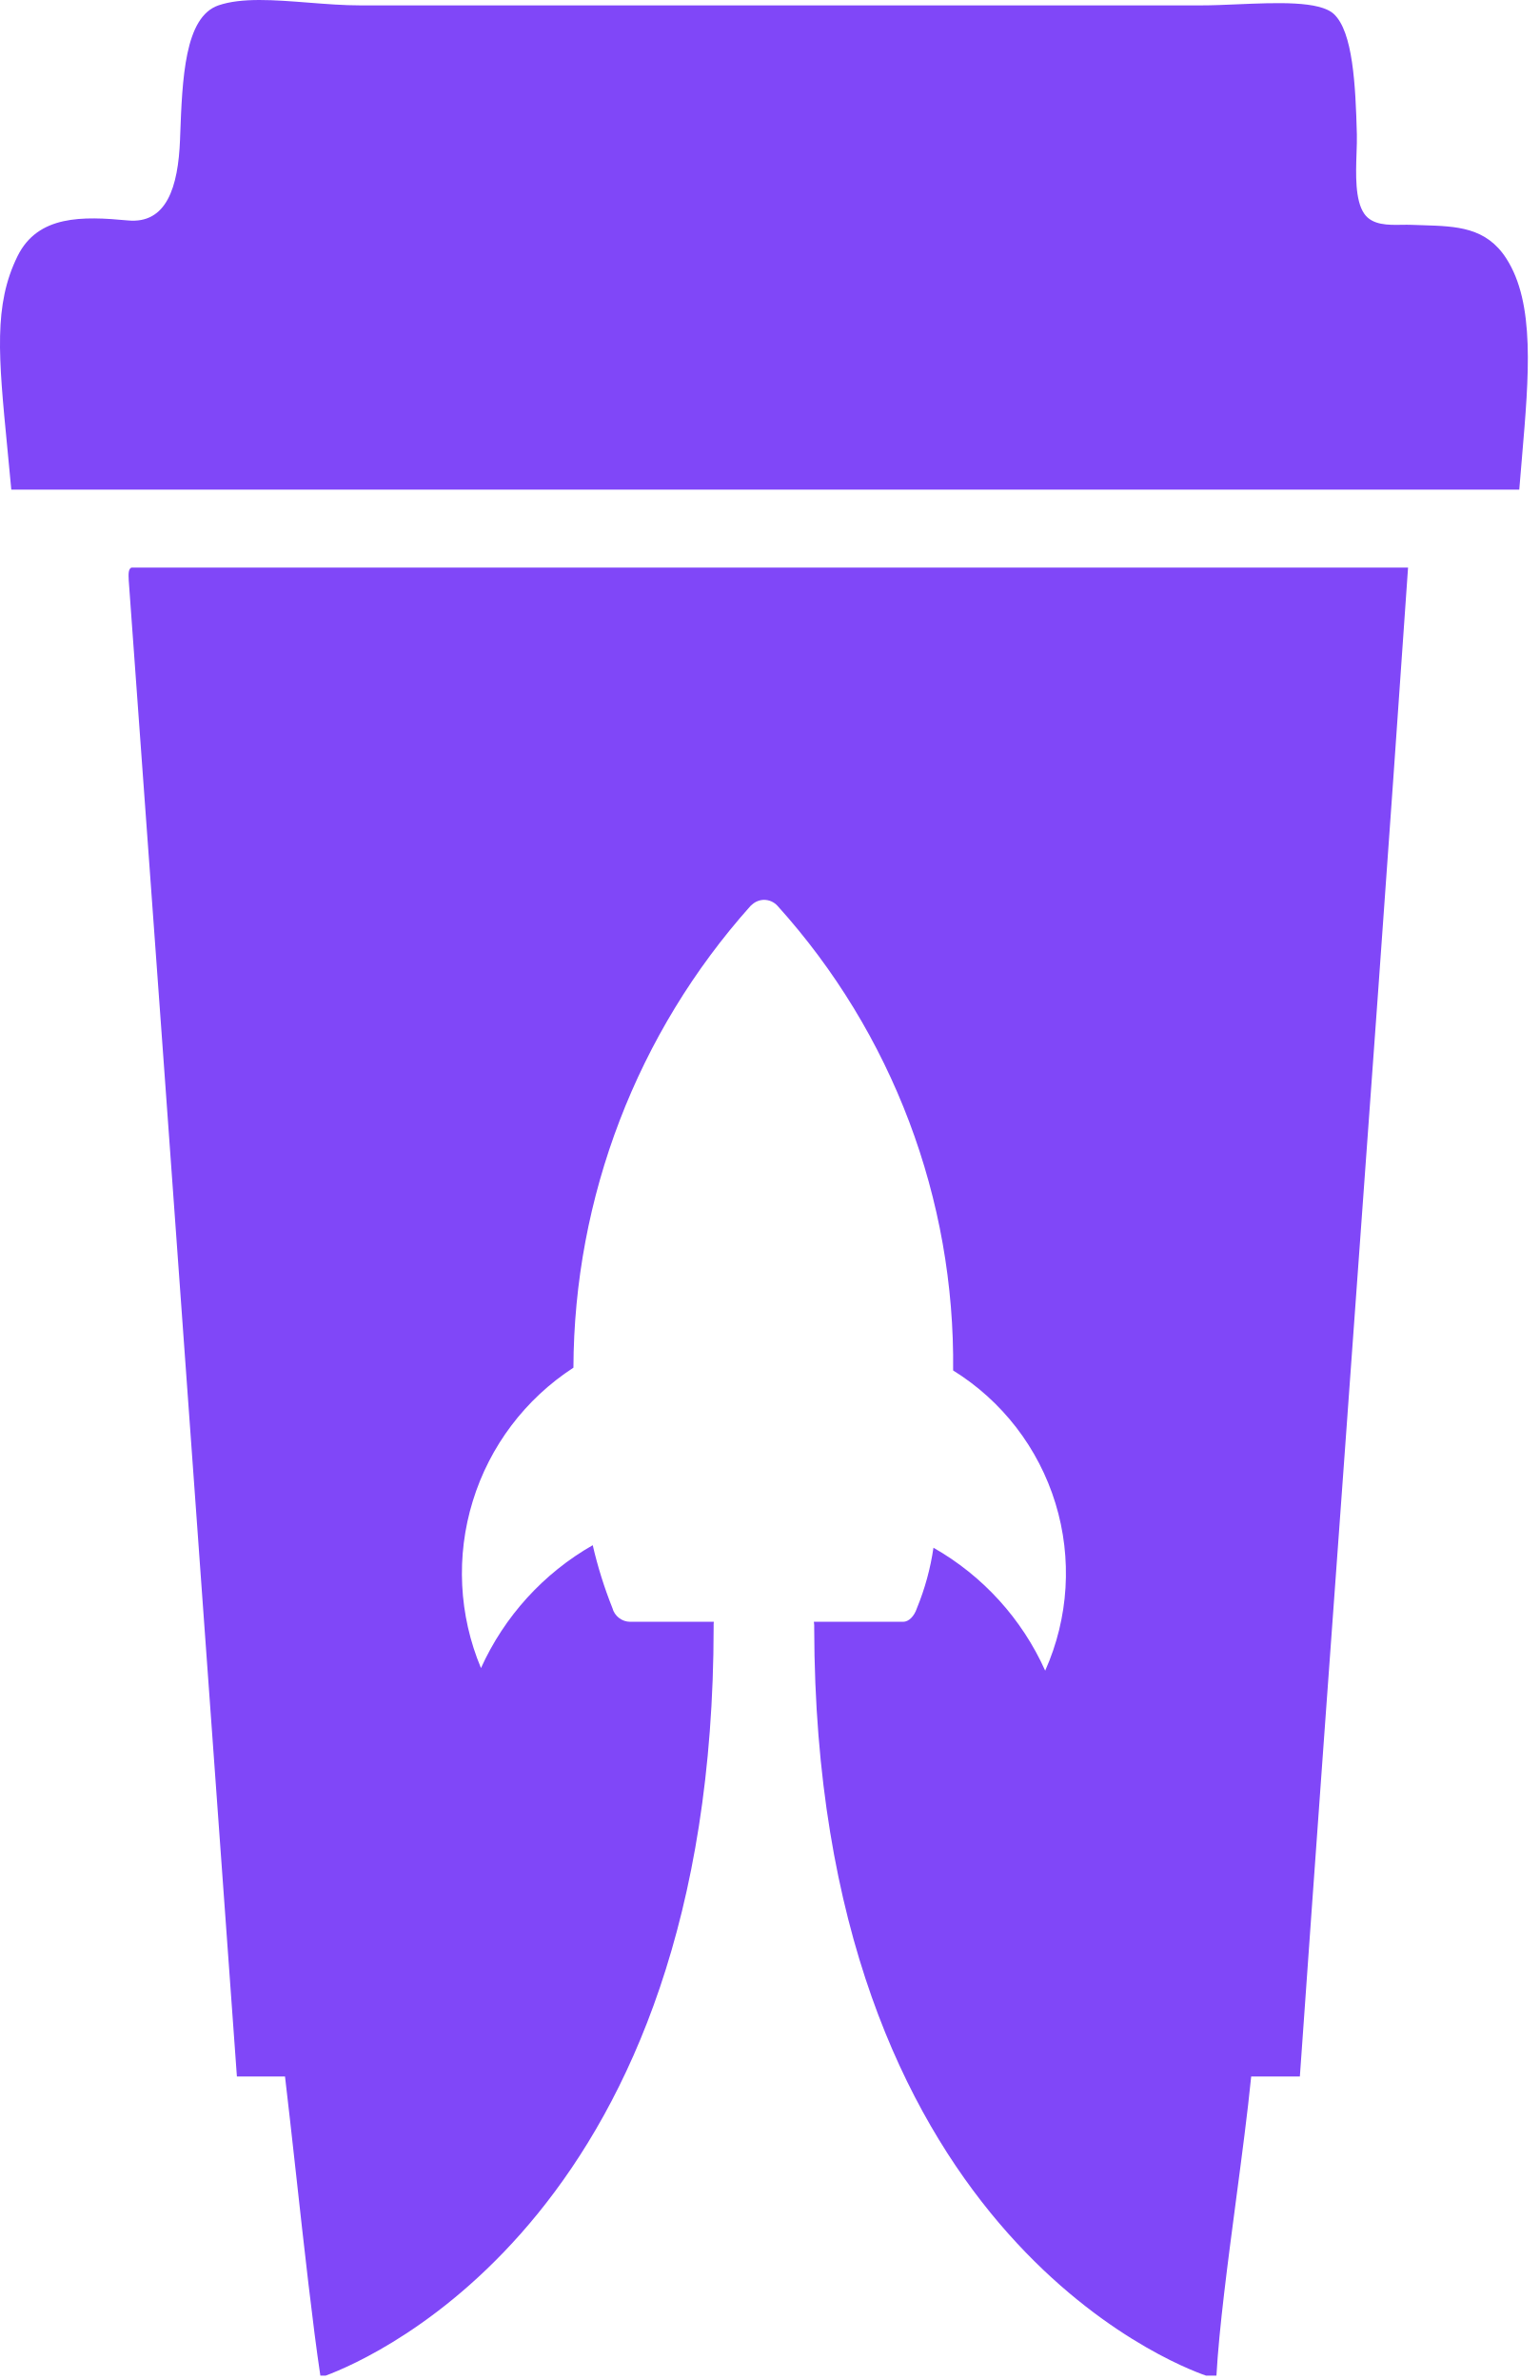
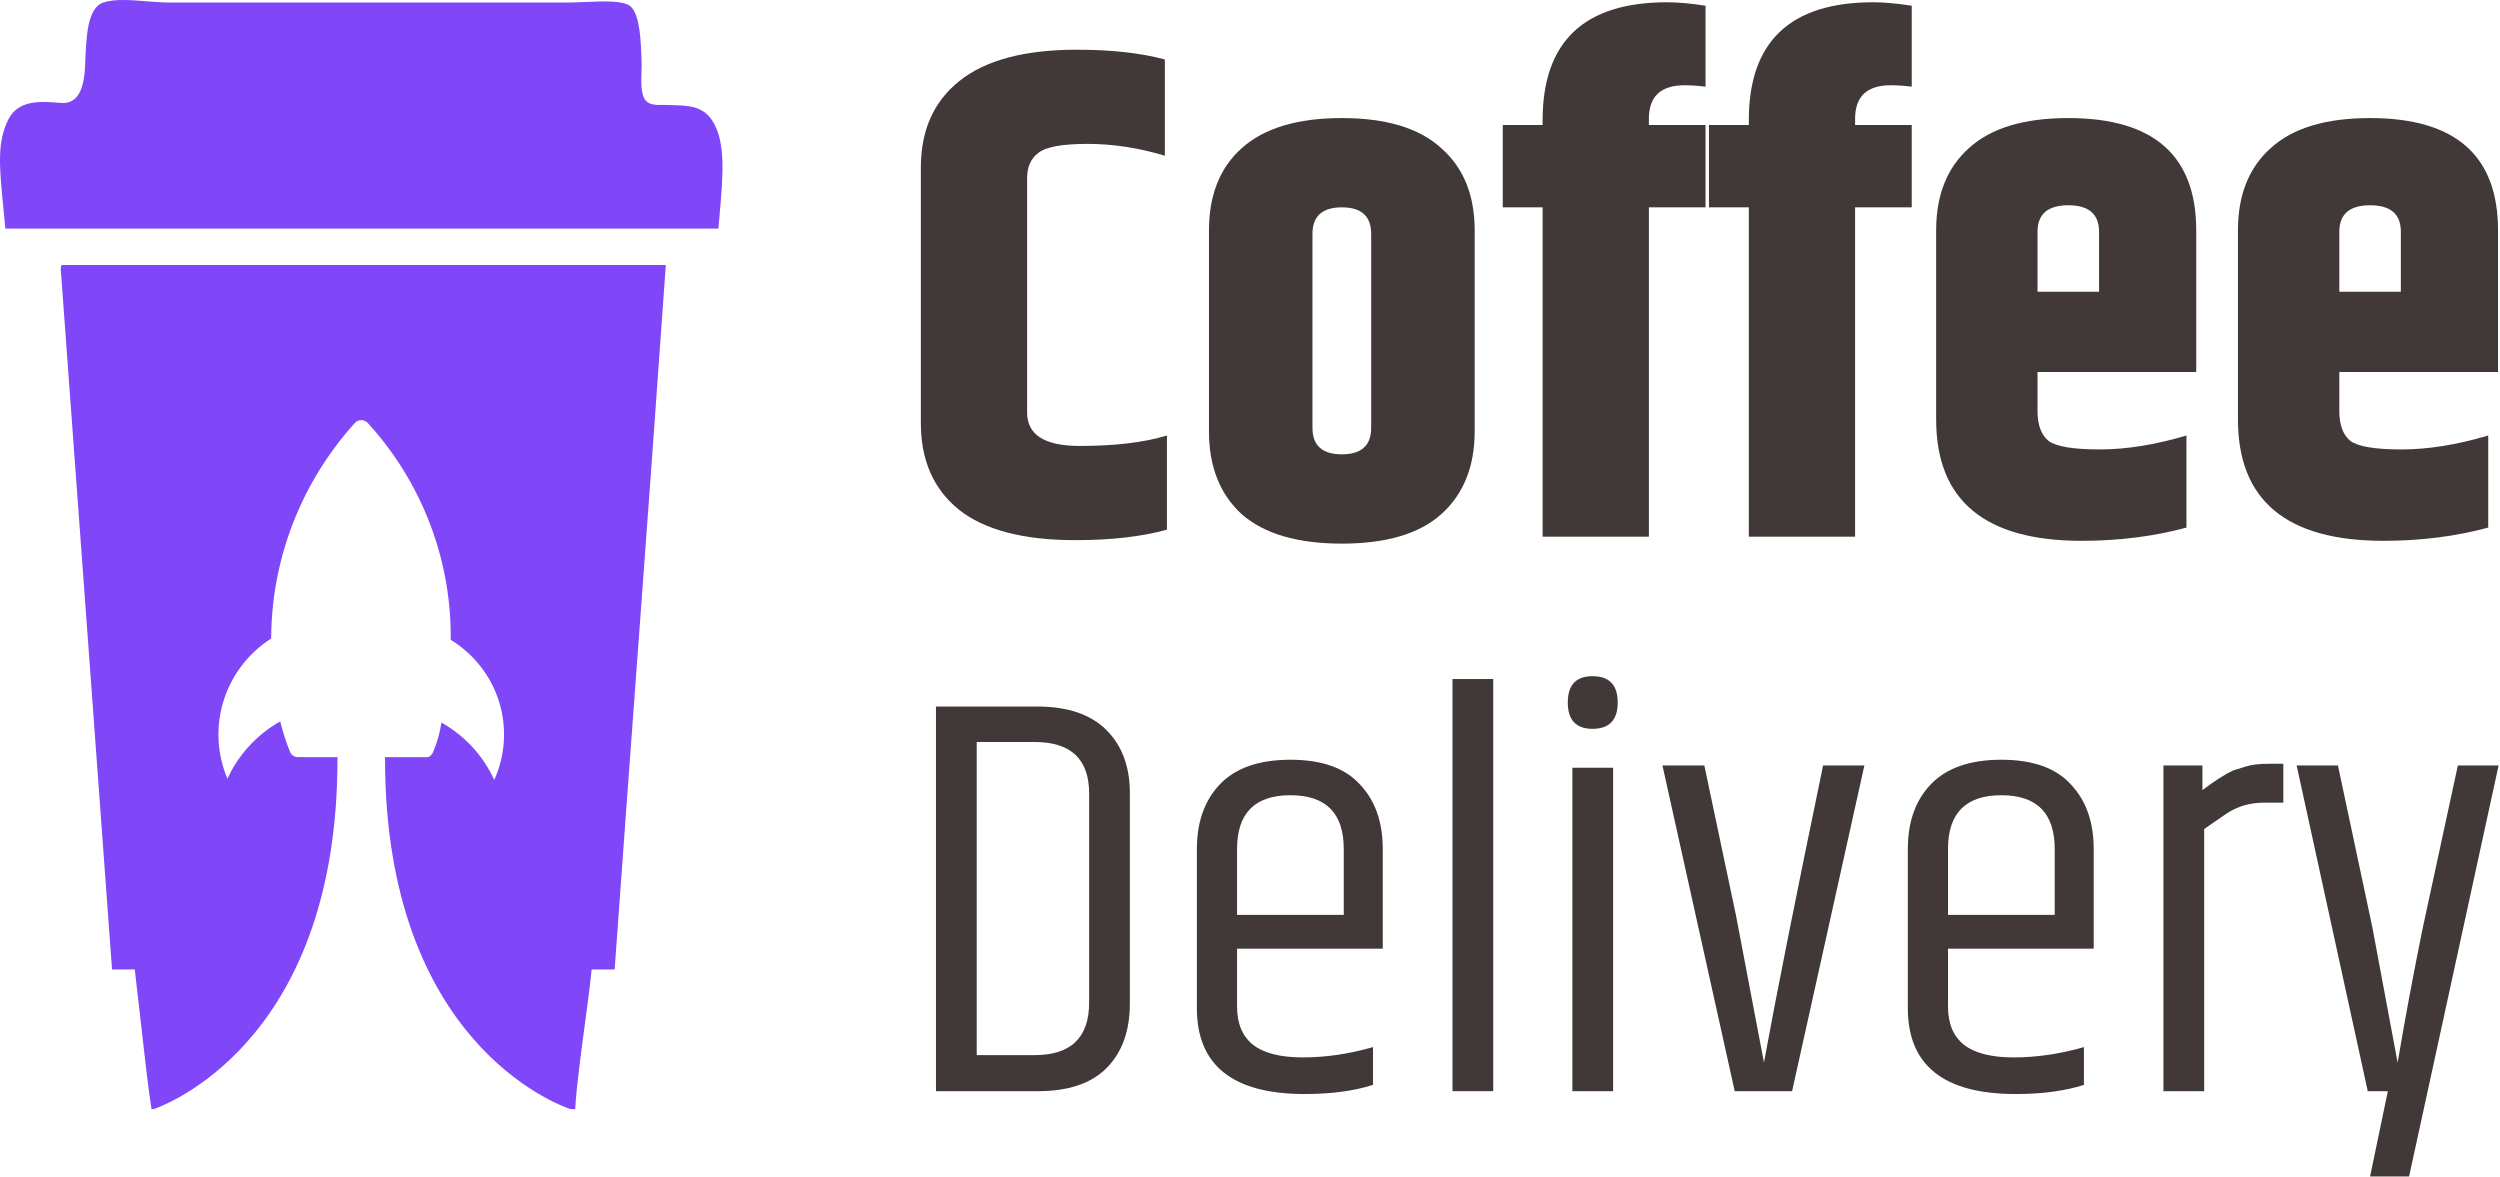
- <svg xmlns="http://www.w3.org/2000/svg" width="44" height="68" viewBox="0 0 44 68" fill="none">
-   <path d="M43.046 7.384C42.47 6.49 41.627 6.465 40.668 6.435C40.559 6.432 40.449 6.429 40.337 6.424C40.252 6.42 40.159 6.422 40.061 6.423C39.672 6.43 39.216 6.437 38.987 6.106C38.721 5.722 38.746 4.98 38.767 4.367C38.774 4.174 38.78 3.993 38.776 3.841C38.739 2.418 38.661 0.907 38.119 0.401C37.71 0.022 36.486 0.075 35.358 0.123C34.992 0.139 34.636 0.154 34.321 0.154H10.302C9.819 0.154 9.312 0.114 8.814 0.075C7.843 -0.001 6.906 -0.075 6.241 0.154C5.275 0.488 5.21 2.244 5.148 3.897L5.145 3.986C5.093 5.351 4.759 6.404 3.652 6.298C2.365 6.177 1.083 6.139 0.501 7.319C-0.186 8.715 -0.045 10.176 0.209 12.794C0.246 13.168 0.284 13.566 0.323 13.99H43.417C43.442 13.68 43.468 13.374 43.494 13.073C43.696 10.717 43.872 8.665 43.046 7.384Z" fill="#8047F8" />
-   <path fill-rule="evenodd" clip-rule="evenodd" d="M3.679 16.586C4.352 25.811 5.018 35.046 5.684 44.282L5.684 44.287C6.045 49.302 6.407 54.316 6.77 59.329H8.145C8.238 60.114 8.346 61.083 8.459 62.104C8.688 64.177 8.942 66.468 9.155 67.875H9.307C10.707 67.356 20.39 63.165 20.394 46.479C20.392 46.432 20.394 46.384 20.399 46.337H18.007C17.891 46.336 17.779 46.297 17.687 46.225C17.596 46.154 17.53 46.055 17.501 45.943C17.268 45.36 17.08 44.76 16.939 44.148C15.531 44.952 14.414 46.181 13.745 47.659C13.111 46.146 13.027 44.457 13.511 42.888C13.993 41.319 15.012 39.97 16.387 39.077C16.405 34.208 18.205 29.514 21.447 25.885L21.498 25.84C21.592 25.757 21.713 25.711 21.838 25.71C21.91 25.711 21.982 25.726 22.048 25.756C22.114 25.786 22.174 25.83 22.223 25.885C25.503 29.519 27.294 34.258 27.238 39.156C28.639 40.024 29.678 41.372 30.162 42.95C30.646 44.527 30.542 46.226 29.869 47.733C29.204 46.252 28.086 45.022 26.676 44.221C26.59 44.814 26.431 45.394 26.203 45.949C26.125 46.185 25.967 46.337 25.81 46.337H23.259C23.263 46.365 23.266 46.394 23.267 46.422L23.268 46.429V46.443C23.269 46.467 23.269 46.492 23.268 46.516C23.303 63.681 33.598 67.577 34.466 67.875H34.763C34.838 66.523 35.085 64.657 35.325 62.839C35.491 61.586 35.654 60.354 35.756 59.329H37.147C37.592 53.015 38.05 46.718 38.508 40.422L38.508 40.418L38.508 40.416C39.094 32.362 39.68 24.308 40.239 16.216H3.768C3.663 16.236 3.67 16.41 3.679 16.586ZM21.838 25.71L21.835 25.71H21.841L21.838 25.71Z" fill="#8047F8" />
+ <svg xmlns="http://www.w3.org/2000/svg" width="85" height="40" viewBox="0 0 85 40" fill="none">
+   <path d="M24.218 4.102C23.893 3.606 23.419 3.591 22.88 3.575C22.818 3.573 22.756 3.572 22.694 3.569C22.646 3.567 22.593 3.568 22.538 3.568C22.319 3.572 22.063 3.576 21.934 3.392C21.784 3.179 21.799 2.767 21.81 2.426C21.814 2.319 21.817 2.218 21.815 2.134C21.794 1.343 21.75 0.504 21.445 0.223C21.215 0.012 20.527 0.041 19.892 0.068C19.686 0.077 19.486 0.086 19.309 0.086H5.796C5.524 0.086 5.239 0.063 4.958 0.042C4.412 -0.001 3.885 -0.042 3.511 0.086C2.968 0.271 2.931 1.247 2.896 2.165L2.894 2.215C2.865 2.973 2.677 3.558 2.055 3.499C1.33 3.432 0.609 3.41 0.282 4.066C-0.105 4.842 -0.025 5.654 0.118 7.108C0.138 7.316 0.16 7.537 0.182 7.772H24.426C24.44 7.6 24.455 7.43 24.47 7.263C24.583 5.954 24.682 4.814 24.218 4.102Z" fill="#8047F8" />
+   <path fill-rule="evenodd" clip-rule="evenodd" d="M2.07 9.215C2.449 14.339 2.823 19.47 3.198 24.601L3.198 24.604C3.401 27.39 3.605 30.176 3.809 32.961H4.582C4.635 33.397 4.695 33.935 4.759 34.502C4.888 35.654 5.03 36.926 5.15 37.708H5.236C6.024 37.42 11.471 35.092 11.474 25.822C11.473 25.795 11.473 25.769 11.476 25.743H10.13C10.065 25.742 10.002 25.72 9.951 25.681C9.899 25.641 9.862 25.586 9.846 25.524C9.715 25.2 9.609 24.866 9.529 24.526C8.738 24.974 8.109 25.656 7.733 26.477C7.376 25.637 7.329 24.698 7.601 23.827C7.873 22.955 8.446 22.206 9.22 21.709C9.229 19.004 10.242 16.397 12.066 14.38L12.095 14.355C12.148 14.309 12.216 14.284 12.286 14.283C12.327 14.284 12.367 14.293 12.404 14.309C12.441 14.326 12.475 14.35 12.503 14.38C14.348 16.4 15.355 19.032 15.324 21.753C16.112 22.236 16.697 22.985 16.969 23.861C17.241 24.737 17.183 25.681 16.804 26.518C16.43 25.696 15.801 25.012 15.008 24.567C14.959 24.897 14.87 25.219 14.742 25.527C14.698 25.658 14.609 25.743 14.521 25.743H13.085C13.088 25.758 13.089 25.774 13.09 25.79L13.091 25.794V25.801C13.091 25.815 13.091 25.829 13.091 25.842C13.11 35.378 18.902 37.543 19.39 37.708H19.557C19.6 36.957 19.739 35.921 19.874 34.91C19.967 34.214 20.059 33.53 20.116 32.961H20.898C21.149 29.453 21.407 25.955 21.664 22.456L21.664 22.454L21.665 22.453C21.994 17.979 22.323 13.504 22.638 9.009H2.12C2.061 9.02 2.065 9.117 2.07 9.215ZM12.286 14.283L12.284 14.283H12.287L12.286 14.283Z" fill="#8047F8" />
+   <path d="M31.309 5.698C31.309 4.433 31.745 3.453 32.616 2.757C33.504 2.045 34.835 1.69 36.61 1.69C37.783 1.69 38.781 1.8 39.605 2.022V5.295C38.718 5.026 37.838 4.892 36.967 4.892C36.111 4.892 35.556 4.995 35.303 5.2C35.049 5.39 34.922 5.674 34.922 6.054V14.024C34.922 14.783 35.516 15.162 36.705 15.162C37.909 15.162 38.9 15.044 39.676 14.807V18.009C38.821 18.246 37.783 18.365 36.562 18.365C34.787 18.365 33.464 18.017 32.593 17.321C31.737 16.625 31.309 15.645 31.309 14.38V5.698Z" fill="#403937" />
+   <path d="M46.62 7.952C46.62 7.351 46.288 7.05 45.622 7.05C44.956 7.05 44.624 7.351 44.624 7.952V14.546C44.624 15.147 44.956 15.447 45.622 15.447C46.288 15.447 46.62 15.147 46.62 14.546V7.952ZM41.105 7.833C41.105 6.631 41.478 5.698 42.223 5.034C42.983 4.354 44.117 4.014 45.622 4.014C47.128 4.014 48.253 4.354 48.998 5.034C49.758 5.698 50.139 6.631 50.139 7.833V14.664C50.139 15.866 49.758 16.807 48.998 17.487C48.253 18.151 47.128 18.483 45.622 18.483C44.117 18.483 42.983 18.151 42.223 17.487C41.478 16.807 41.105 15.866 41.105 14.664V7.833Z" fill="#403937" />
+   <path d="M52.449 4.085C52.449 1.413 53.86 0.077 56.681 0.077C57.045 0.077 57.481 0.116 57.988 0.195V2.947C57.734 2.915 57.497 2.899 57.275 2.899C56.467 2.899 56.062 3.279 56.062 4.038V4.251H57.988V7.05H56.062V18.246H52.449V7.05H51.094V4.251H52.449V4.085Z" fill="#403937" />
+   <path d="M59.46 4.085C59.46 1.413 60.87 0.077 63.691 0.077C64.056 0.077 64.492 0.116 64.999 0.195V2.947C64.745 2.915 64.508 2.899 64.286 2.899C63.477 2.899 63.073 3.279 63.073 4.038V4.251H64.999V7.05H63.073V18.246H59.46V7.05H58.105V4.251H59.46V4.085Z" fill="#403937" />
+   <path d="M65.829 14.261V7.833C65.829 6.631 66.201 5.698 66.946 5.034C67.691 4.354 68.816 4.014 70.322 4.014C73.222 4.014 74.672 5.287 74.672 7.833V12.648H69.276V13.976C69.276 14.451 69.403 14.791 69.656 14.996C69.926 15.186 70.504 15.281 71.392 15.281C72.295 15.281 73.278 15.123 74.339 14.807V17.938C73.23 18.238 72.041 18.388 70.774 18.388C67.477 18.388 65.829 17.012 65.829 14.261ZM69.276 9.92H71.368V7.88C71.368 7.28 71.019 6.979 70.322 6.979C69.625 6.979 69.276 7.28 69.276 7.88V9.92Z" fill="#403937" />
+   <path d="M76.09 14.261V7.833C76.09 6.631 76.462 5.698 77.207 5.034C77.952 4.354 79.077 4.014 80.583 4.014C83.483 4.014 84.933 5.287 84.933 7.833V12.648H79.537V13.976C79.537 14.451 79.664 14.791 79.917 14.996C80.187 15.186 80.765 15.281 81.653 15.281C82.556 15.281 83.538 15.123 84.6 14.807V17.938C83.491 18.238 82.302 18.388 81.034 18.388C77.738 18.388 76.09 17.012 76.09 14.261ZM79.537 9.92H81.629V7.88C81.629 7.28 81.28 6.979 80.583 6.979C79.886 6.979 79.537 7.28 79.537 7.88V9.92Z" fill="#403937" />
+   <path d="M37.031 26.98C37.031 25.812 36.413 25.228 35.178 25.228H33.208V35.874H35.178C36.413 35.874 37.031 35.277 37.031 34.083V26.98ZM31.823 24.021H35.255C36.296 24.021 37.083 24.287 37.616 24.819C38.149 25.351 38.415 26.065 38.415 26.96V34.122C38.415 35.044 38.155 35.77 37.635 36.302C37.115 36.834 36.335 37.1 35.294 37.1H31.823V24.021Z" fill="#403937" />
+   <path d="M40.694 34.278V28.867C40.694 27.946 40.955 27.213 41.475 26.668C42.008 26.11 42.807 25.831 43.874 25.831C44.94 25.831 45.727 26.11 46.234 26.668C46.754 27.213 47.014 27.946 47.014 28.867V32.254H42.06V34.22C42.06 34.804 42.242 35.238 42.606 35.524C42.97 35.809 43.536 35.952 44.303 35.952C45.07 35.952 45.863 35.835 46.682 35.602V36.886C46.032 37.094 45.259 37.197 44.361 37.197C41.917 37.197 40.694 36.224 40.694 34.278ZM42.06 31.106H45.688V28.867C45.688 27.648 45.083 27.038 43.874 27.038C42.664 27.038 42.06 27.648 42.06 28.867V31.106Z" fill="#403937" />
+   <path d="M49.385 23.087H50.77V37.1H49.385V23.087Z" fill="#403937" />
+   <path d="M54.144 24.78C53.585 24.78 53.305 24.482 53.305 23.885C53.305 23.288 53.585 22.99 54.144 22.99C54.716 22.99 55.002 23.288 55.002 23.885C55.002 24.482 54.716 24.78 54.144 24.78ZM53.461 26.104H54.846V37.1H53.461V26.104Z" fill="#403937" />
+   <path d="M61.985 26.026H63.389L60.931 37.1H58.981L56.523 26.026H57.947L59.02 31.106L59.975 36.127C60.366 33.973 61.035 30.606 61.985 26.026Z" fill="#403937" />
+   <path d="M64.866 34.278V28.867C64.866 27.946 65.126 27.213 65.647 26.668C66.18 26.11 66.979 25.831 68.046 25.831C69.112 25.831 69.899 26.11 70.406 26.668C70.926 27.213 71.186 27.946 71.186 28.867V32.254H66.232V34.22C66.232 34.804 66.414 35.238 66.778 35.524C67.142 35.809 67.707 35.952 68.475 35.952C69.242 35.952 70.035 35.835 70.854 35.602V36.886C70.204 37.094 69.43 37.197 68.533 37.197C66.089 37.197 64.866 36.224 64.866 34.278ZM66.232 31.106H69.86V28.867C69.86 27.648 69.255 27.038 68.046 27.038C66.836 27.038 66.232 27.648 66.232 28.867V31.106Z" fill="#403937" />
+   <path d="M77.146 25.968H77.633V27.291H76.97C76.502 27.291 76.079 27.414 75.702 27.661C75.585 27.739 75.332 27.914 74.942 28.186V37.1H73.557V26.026H74.883V26.863C74.922 26.837 75.02 26.766 75.176 26.649C75.345 26.532 75.442 26.467 75.468 26.454C75.507 26.428 75.592 26.376 75.722 26.299C75.865 26.221 75.969 26.175 76.034 26.162C76.112 26.136 76.216 26.104 76.346 26.065C76.541 26 76.808 25.968 77.146 25.968Z" fill="#403937" />
+   <path d="M83.567 26.026H84.952L81.909 40H80.583L81.187 37.1H80.504L78.086 26.026H79.49L80.661 31.534L81.519 36.127C81.779 34.596 82.065 33.065 82.377 31.534L83.567 26.026Z" fill="#403937" />
</svg>
